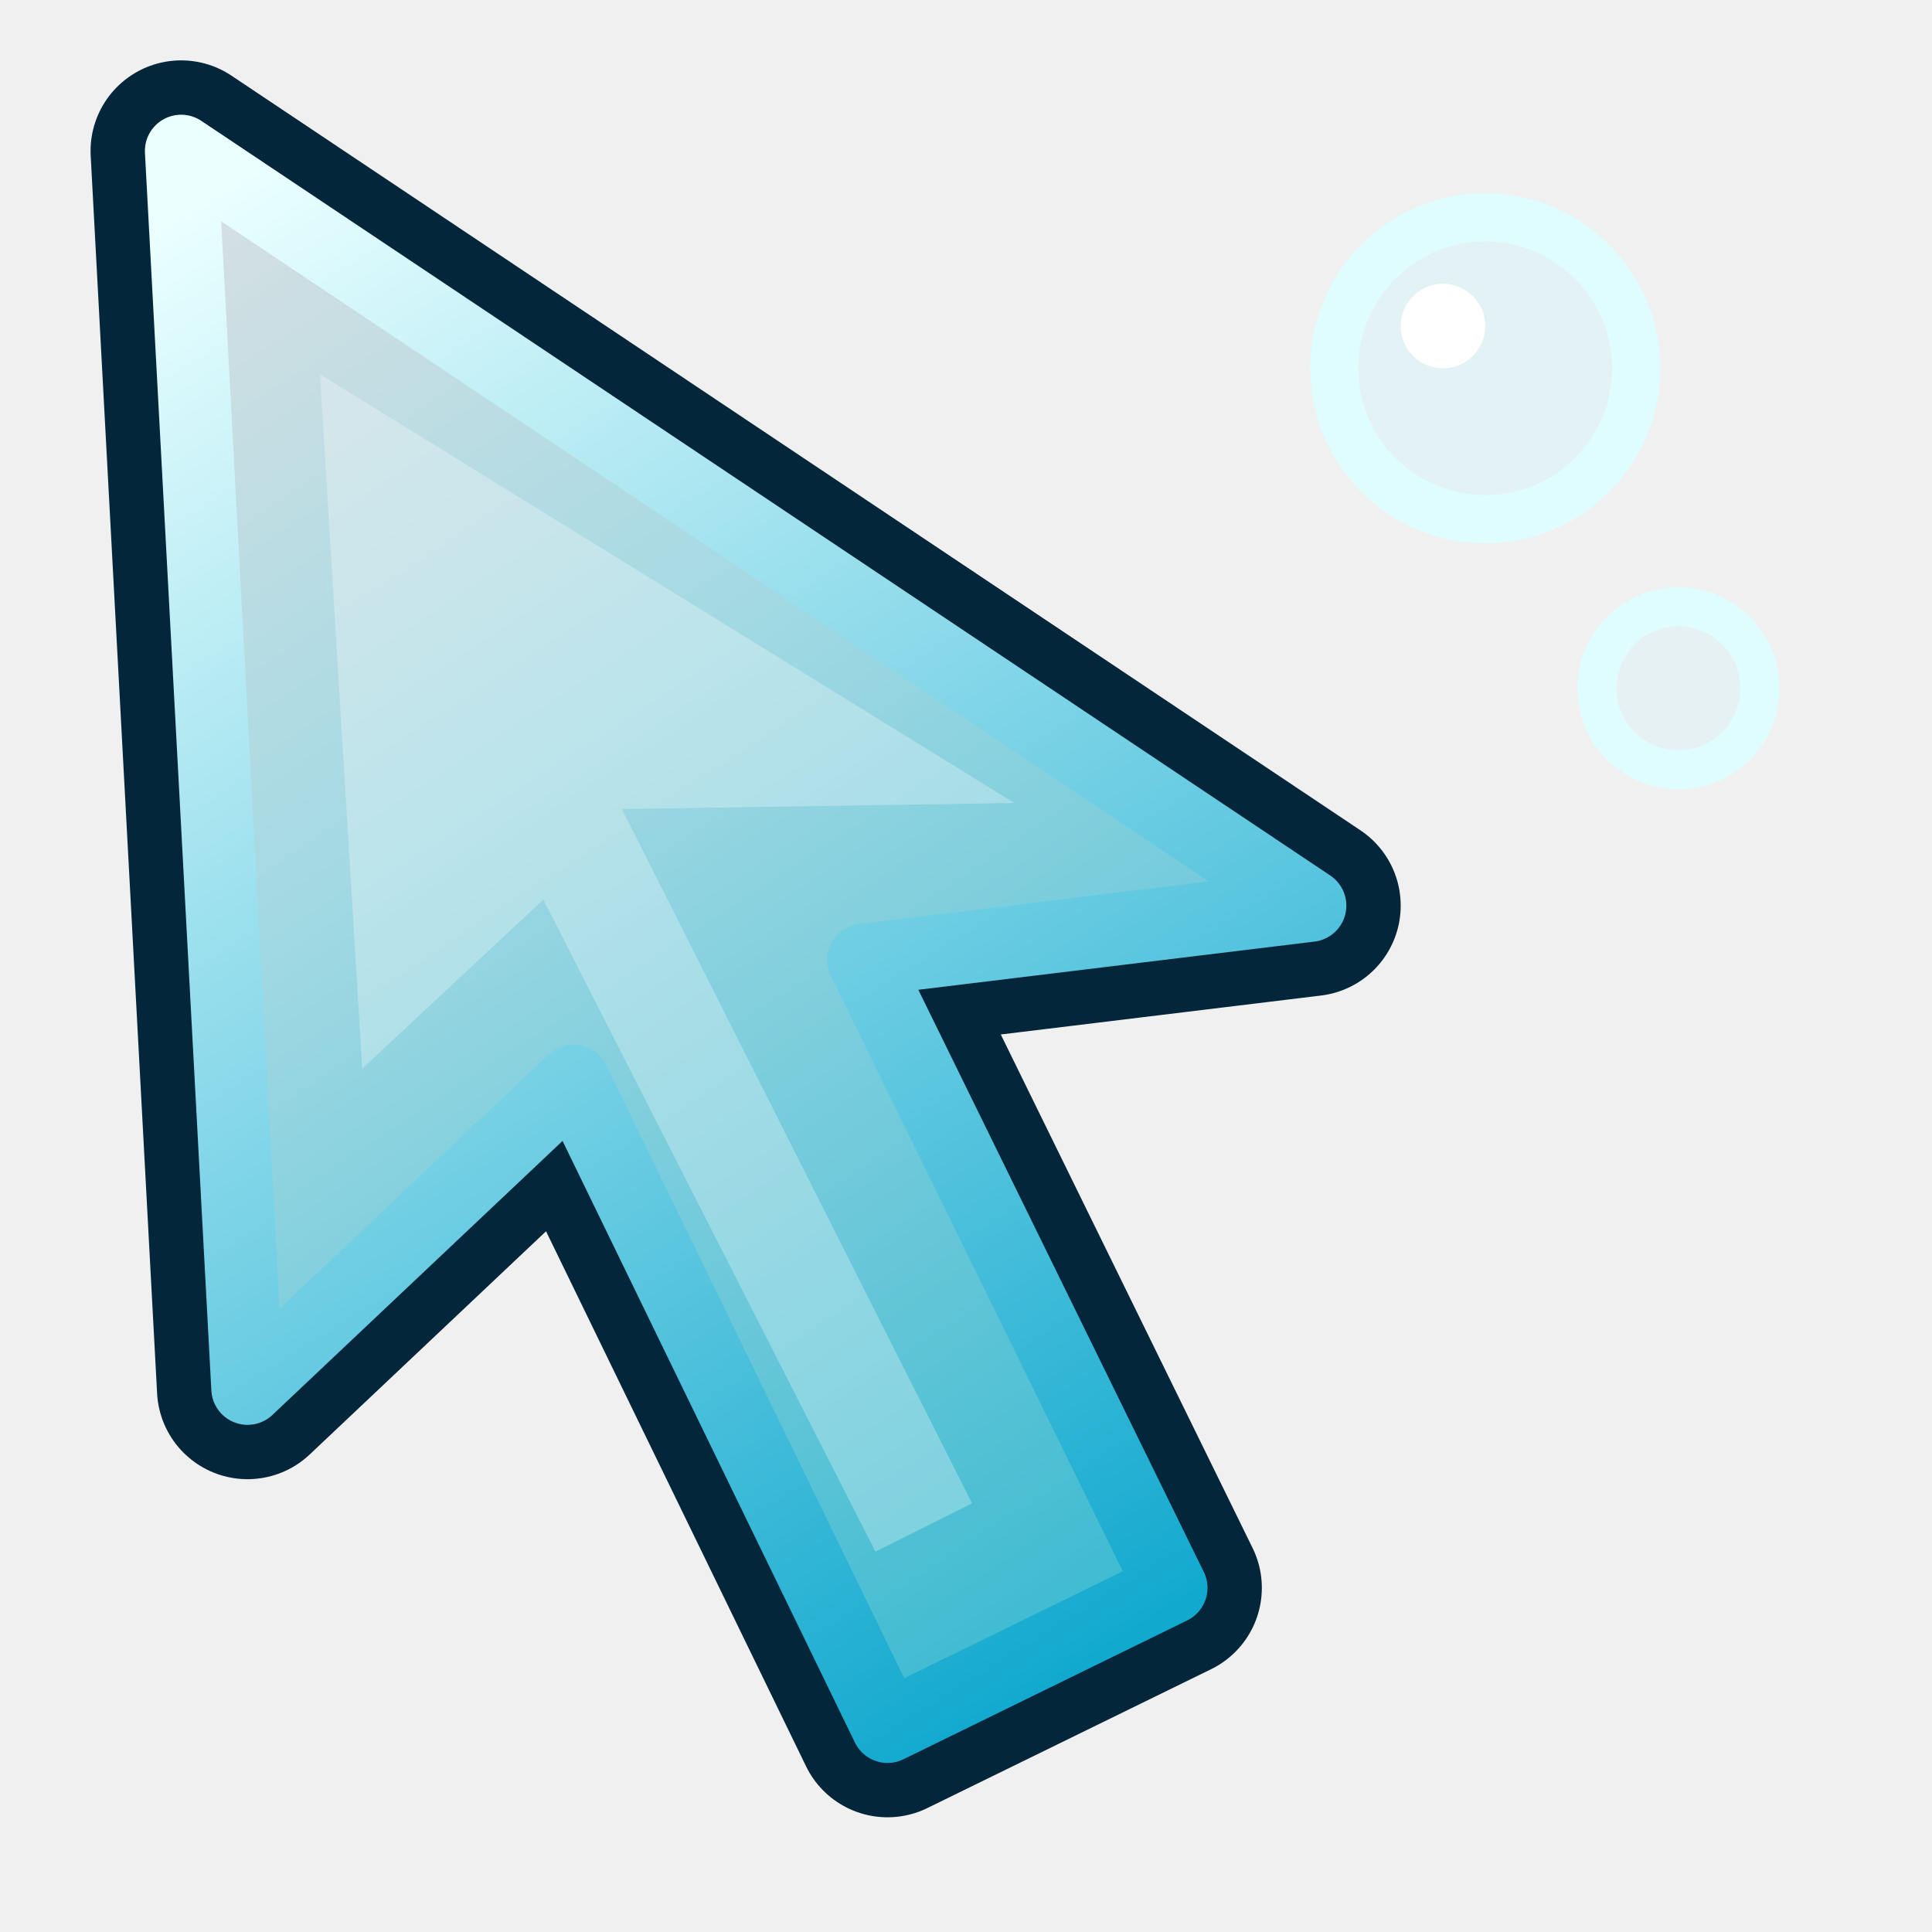
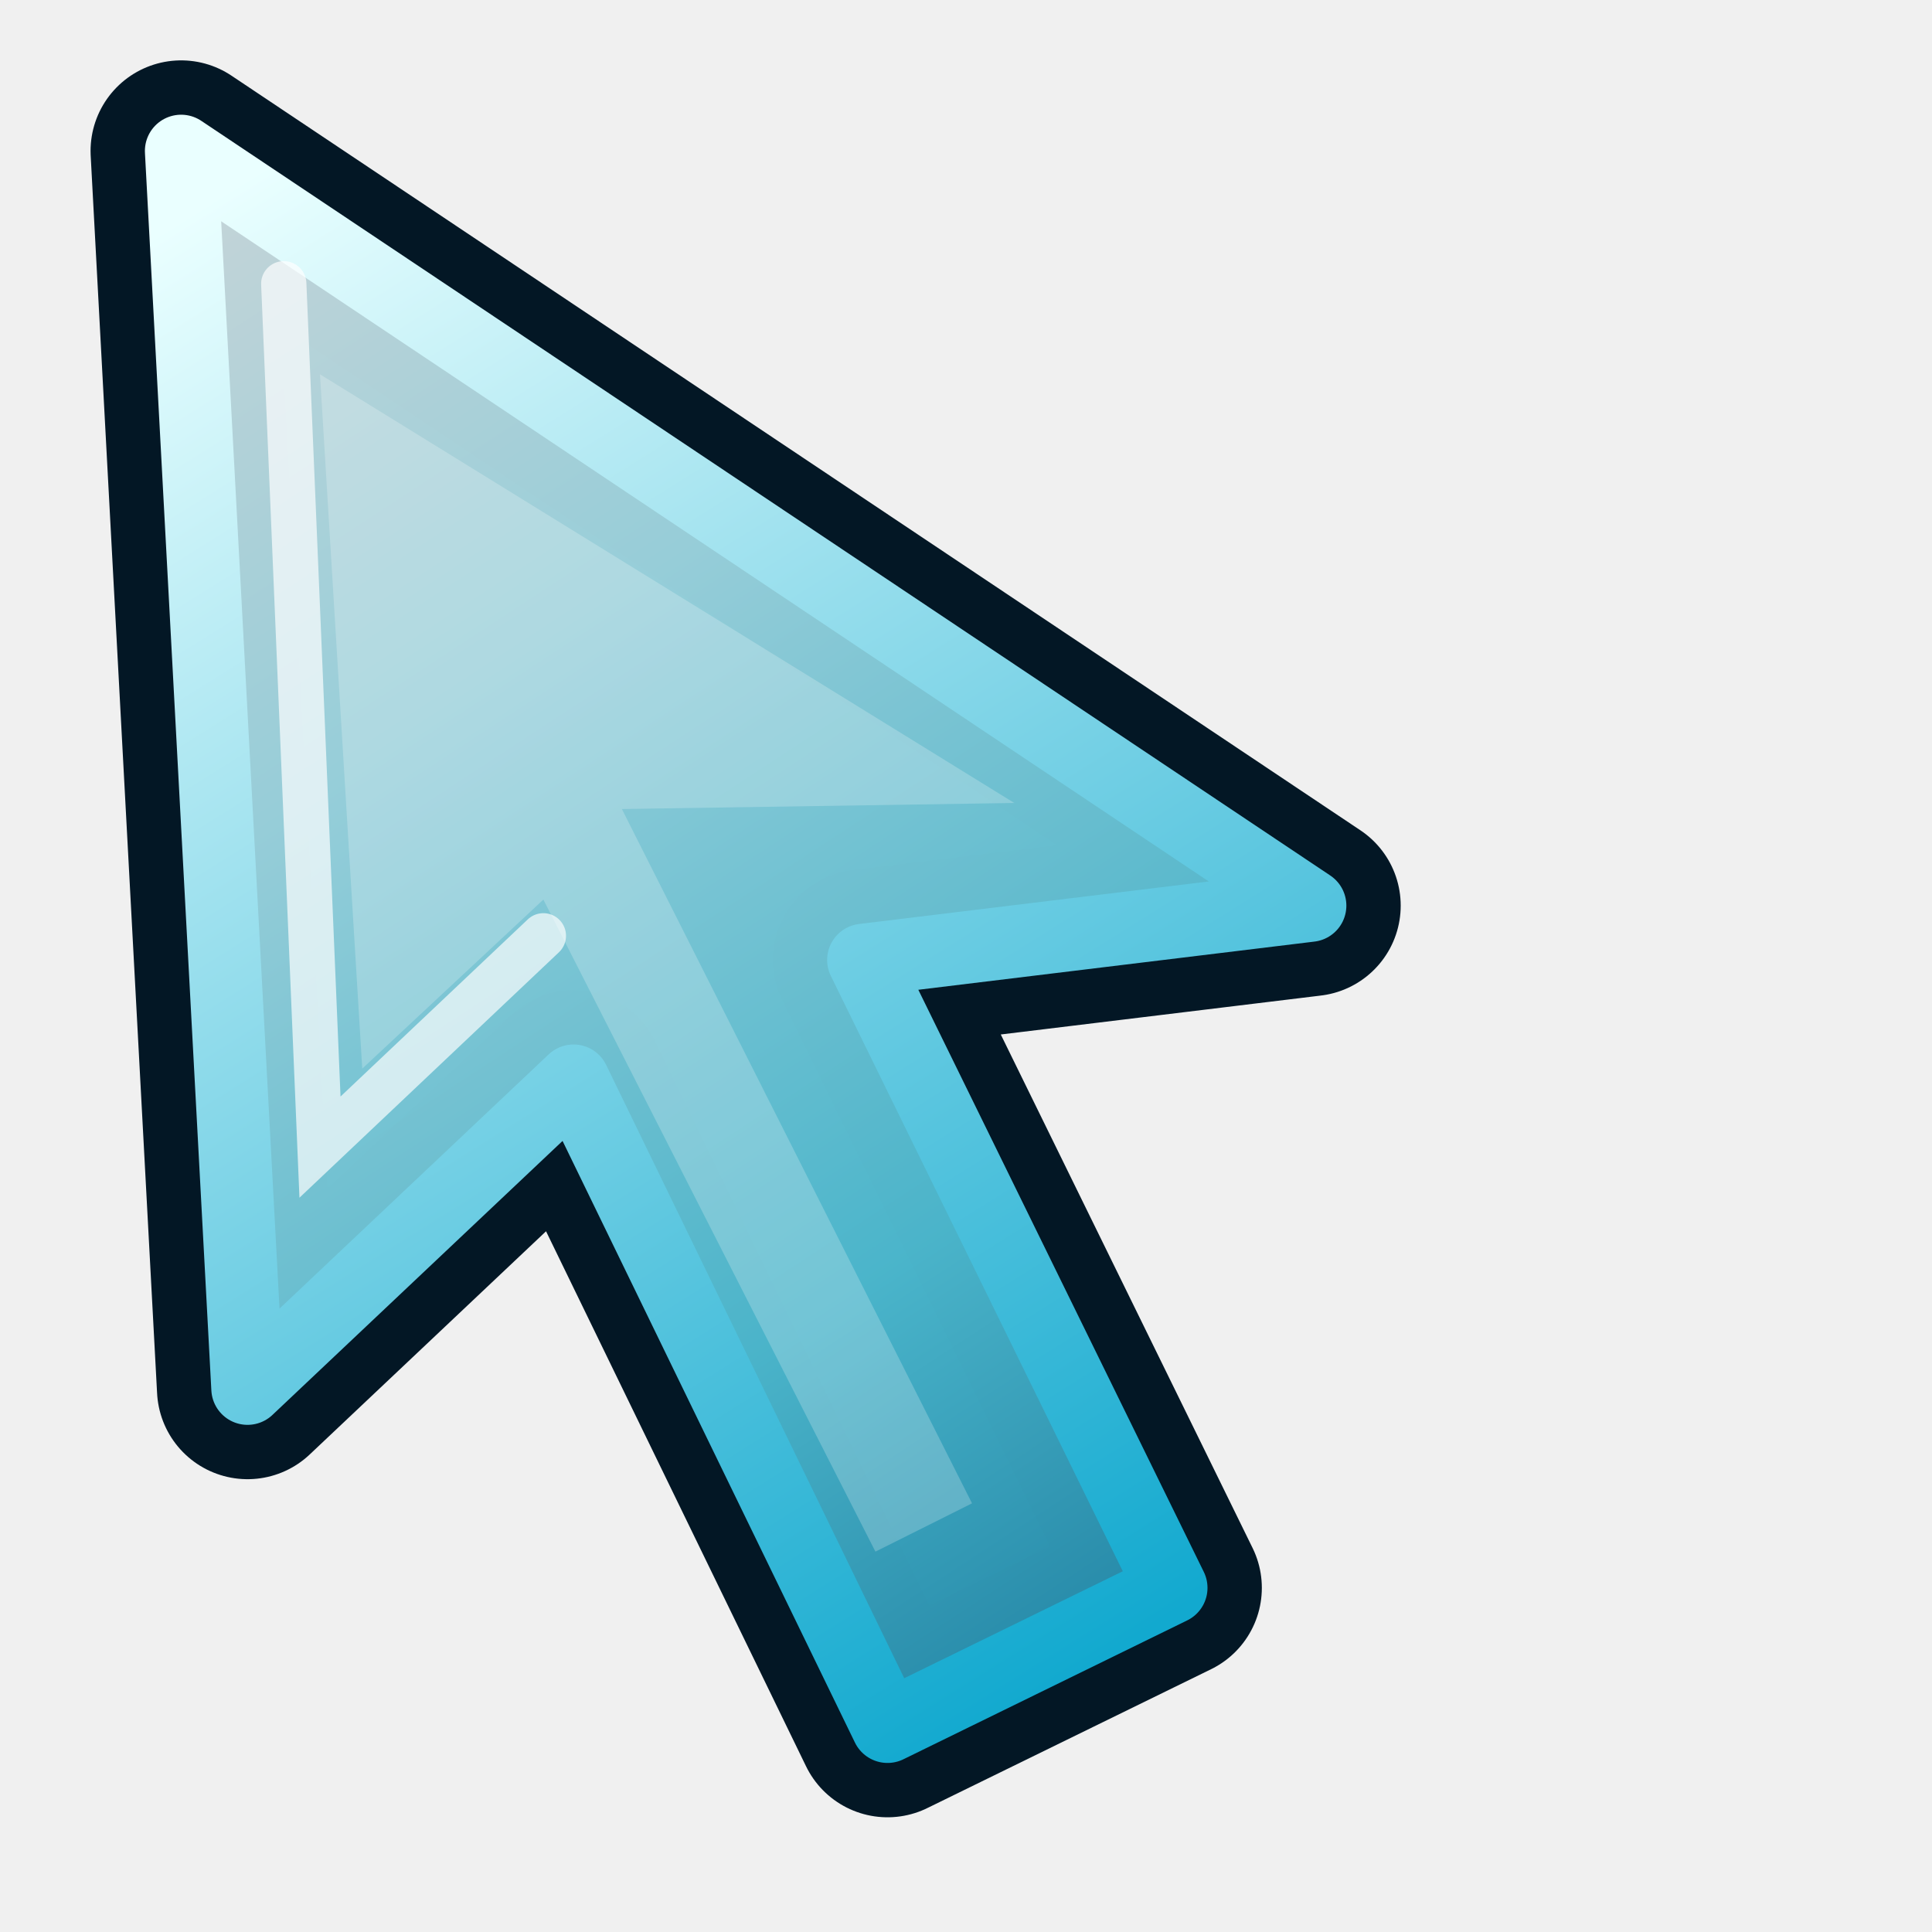
<svg xmlns="http://www.w3.org/2000/svg" width="32" height="32" viewBox="0 0 32 32">
  <defs>
    <linearGradient id="glass" x1="3" y1="2" x2="20" y2="28" gradientUnits="userSpaceOnUse">
-       <stop stop-color="#ffffff" />
-       <stop offset="0.38" stop-color="#bdf7ff" />
-       <stop offset="1" stop-color="#39cfe7" />
+       <stop stop-color="#f5ffff" />
+       <stop offset="0.34" stop-color="#b6f5ff" />
+       <stop offset="0.72" stop-color="#59d6ed" />
+       <stop offset="1" stop-color="#2295ba" />
    </linearGradient>
    <linearGradient id="edge" x1="4" y1="3" x2="19" y2="27" gradientUnits="userSpaceOnUse">
      <stop stop-color="#eaffff" />
      <stop offset="1" stop-color="#12a9cf" />
    </linearGradient>
  </defs>
-   <path d="M3 2.5 4.1 23l5.4-5.1 5.2 10.7 4.7-2.3-5.1-10.4 7.4-.9Z" fill="#052236" stroke="#04263b" stroke-width="3" stroke-linejoin="round" />
-   <path d="M3 2.5 4.1 23l5.4-5.1 5.2 10.7 4.7-2.3-5.1-10.4 7.4-.9Z" fill="url(#glass)" fill-opacity="0.86" stroke="url(#edge)" stroke-width="1.2" stroke-linejoin="round" />
-   <path d="M5.3 6.2 6 17.7l3-2.8 5.5 10.8 1.6-.8-5.8-11.5 6.5-.1Z" fill="#ffffff" fill-opacity="0.28" />
-   <circle cx="24.6" cy="6.1" r="2.5" fill="#bff8ff" fill-opacity="0.25" stroke="#dffcff" stroke-width="0.8" />
-   <circle cx="27.8" cy="11.4" r="1.35" fill="#bff8ff" fill-opacity="0.2" stroke="#dffcff" stroke-width="0.65" />
-   <circle cx="23.9" cy="5.4" r="0.7" fill="#ffffff" />
+   <path d="M3 2.5 4.1 23l5.4-5.1 5.2 10.7 4.7-2.3-5.1-10.4 7.4-.9Z" fill="#031b2d" stroke="#031725" stroke-width="3" stroke-linejoin="round" />
+   <path d="M3 2.5 4.1 23l5.4-5.1 5.2 10.7 4.7-2.3-5.1-10.4 7.4-.9Z" fill="url(#glass)" fill-opacity="0.82" stroke="url(#edge)" stroke-width="1.2" stroke-linejoin="round" />
+   <path d="M5.3 6.2 6 17.7l3-2.8 5.5 10.8 1.6-.8-5.8-11.5 6.5-.1Z" fill="#ffffff" fill-opacity="0.22" />
+   <path d="M4.7 4.7 5.3 19l3.7-3.5" fill="none" stroke="#ffffff" stroke-opacity="0.68" stroke-width="0.75" stroke-linecap="round" />
</svg>
